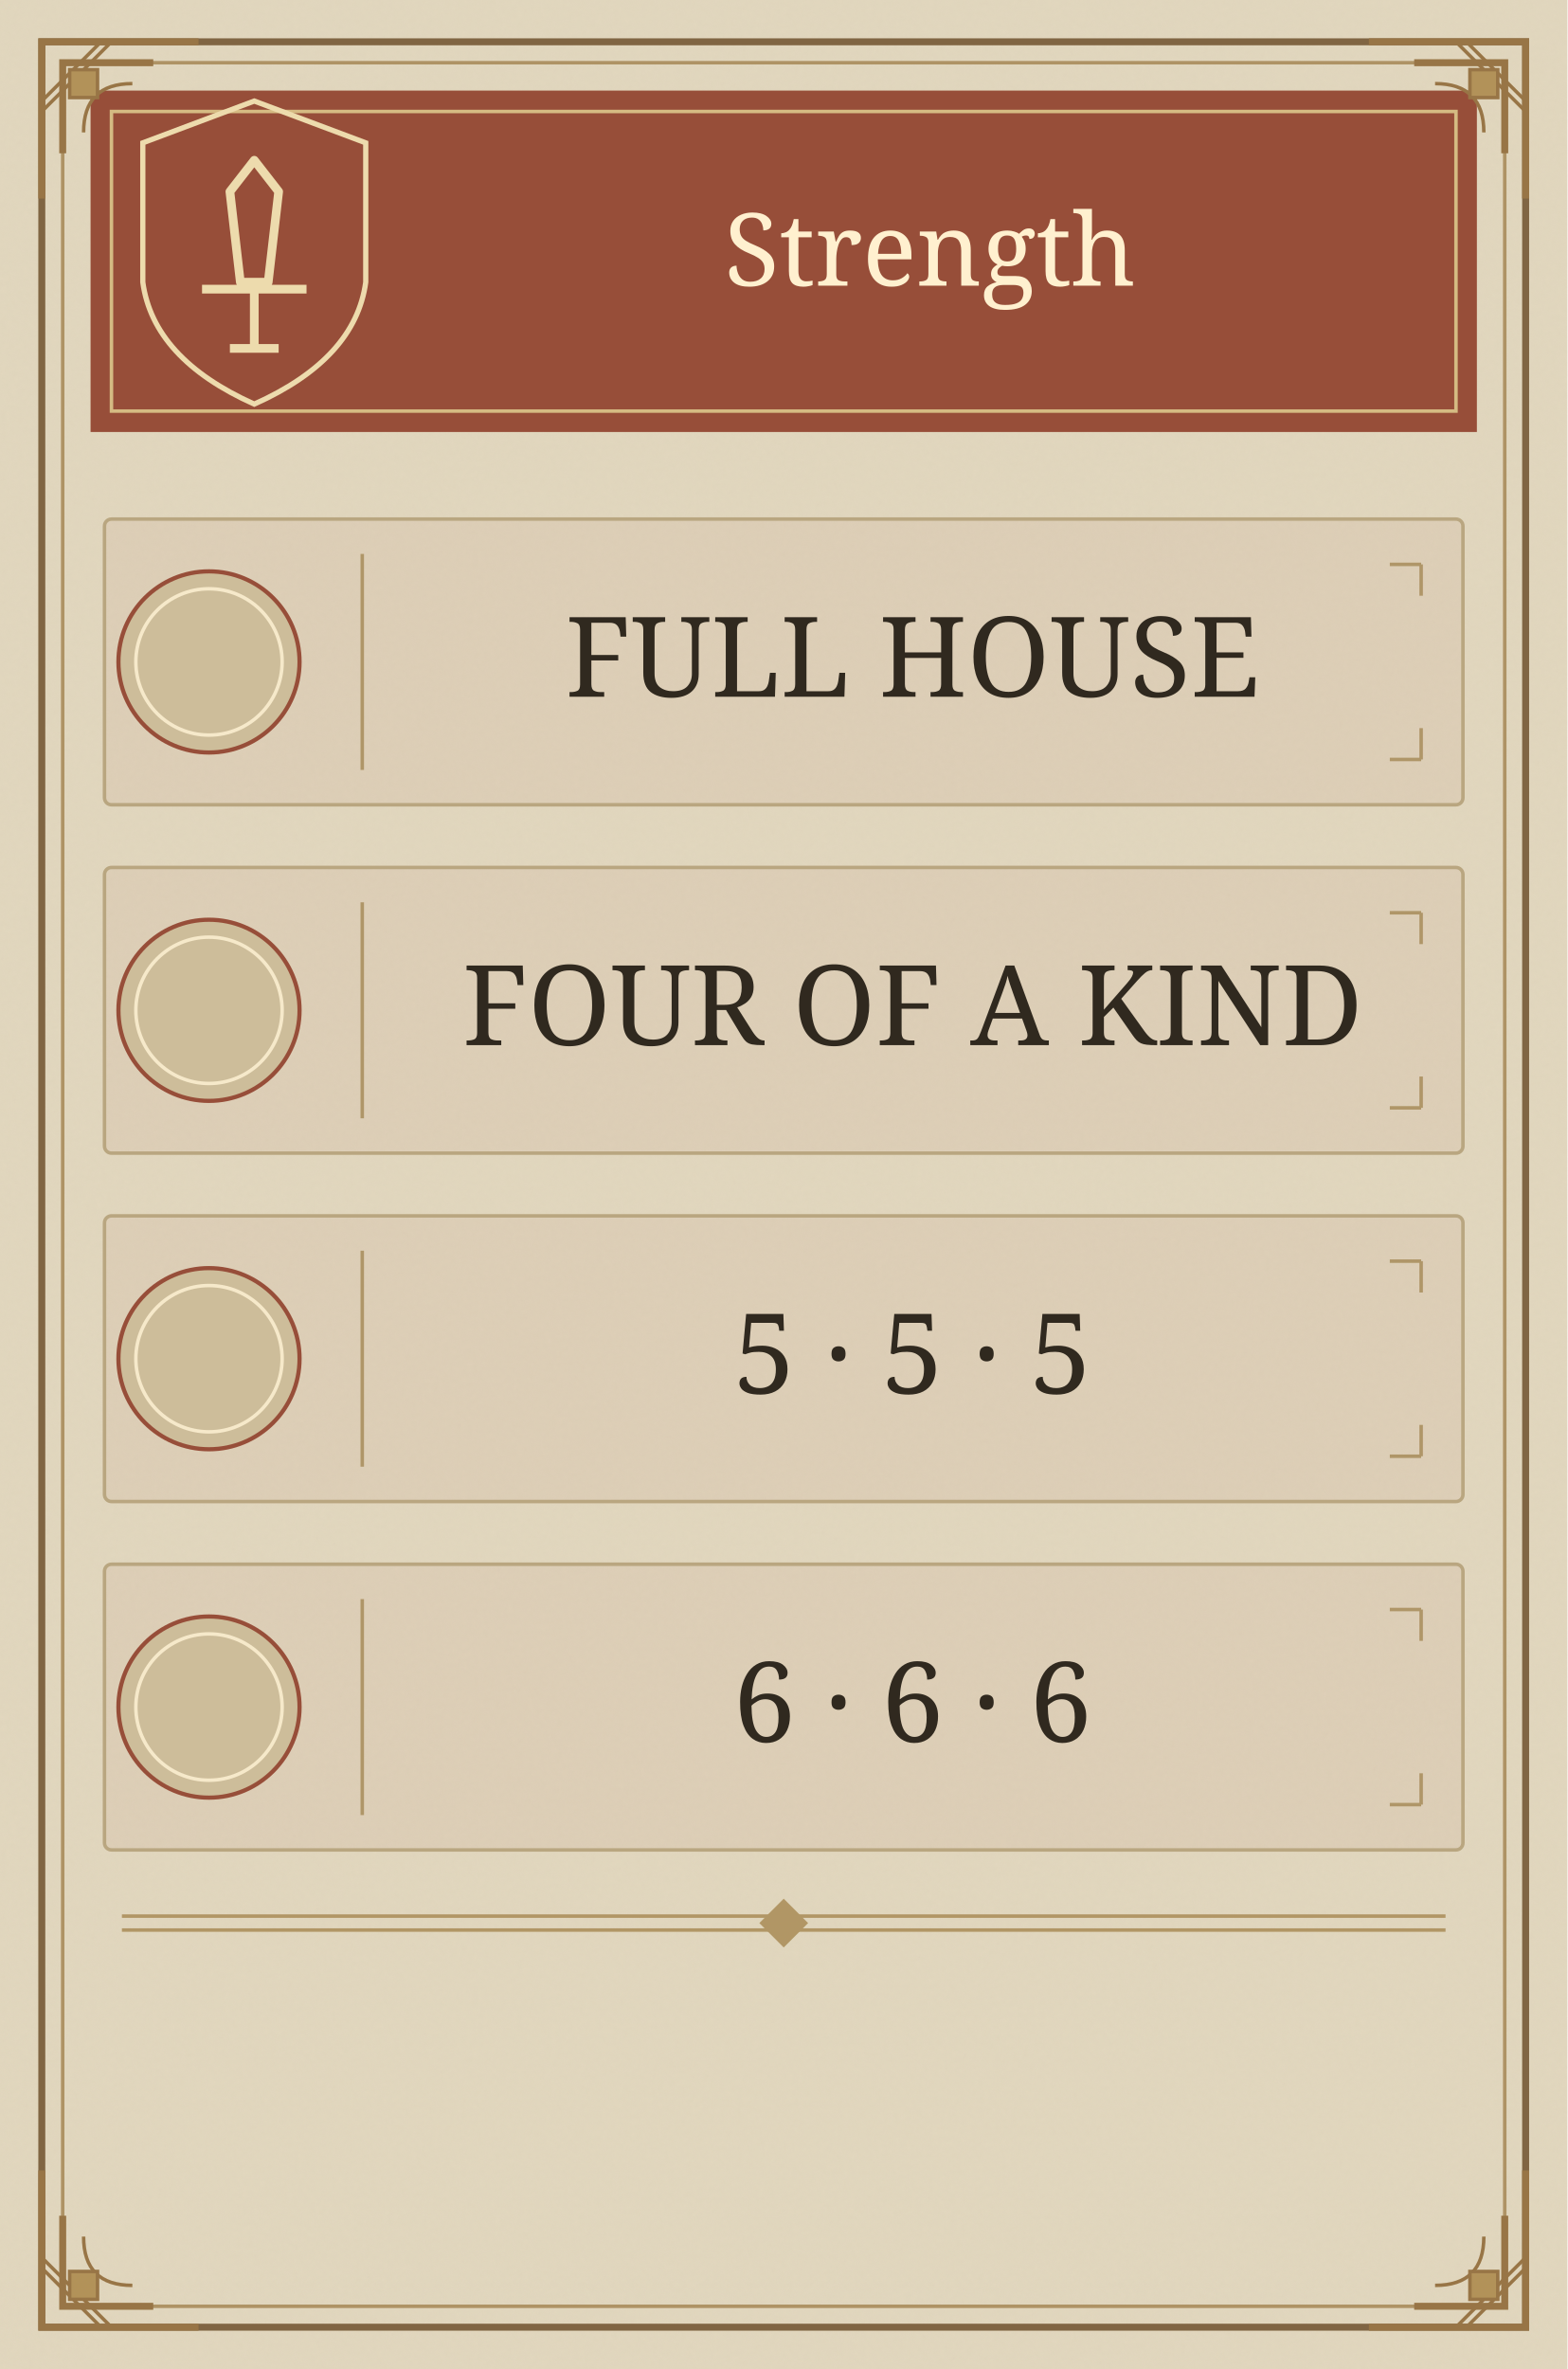
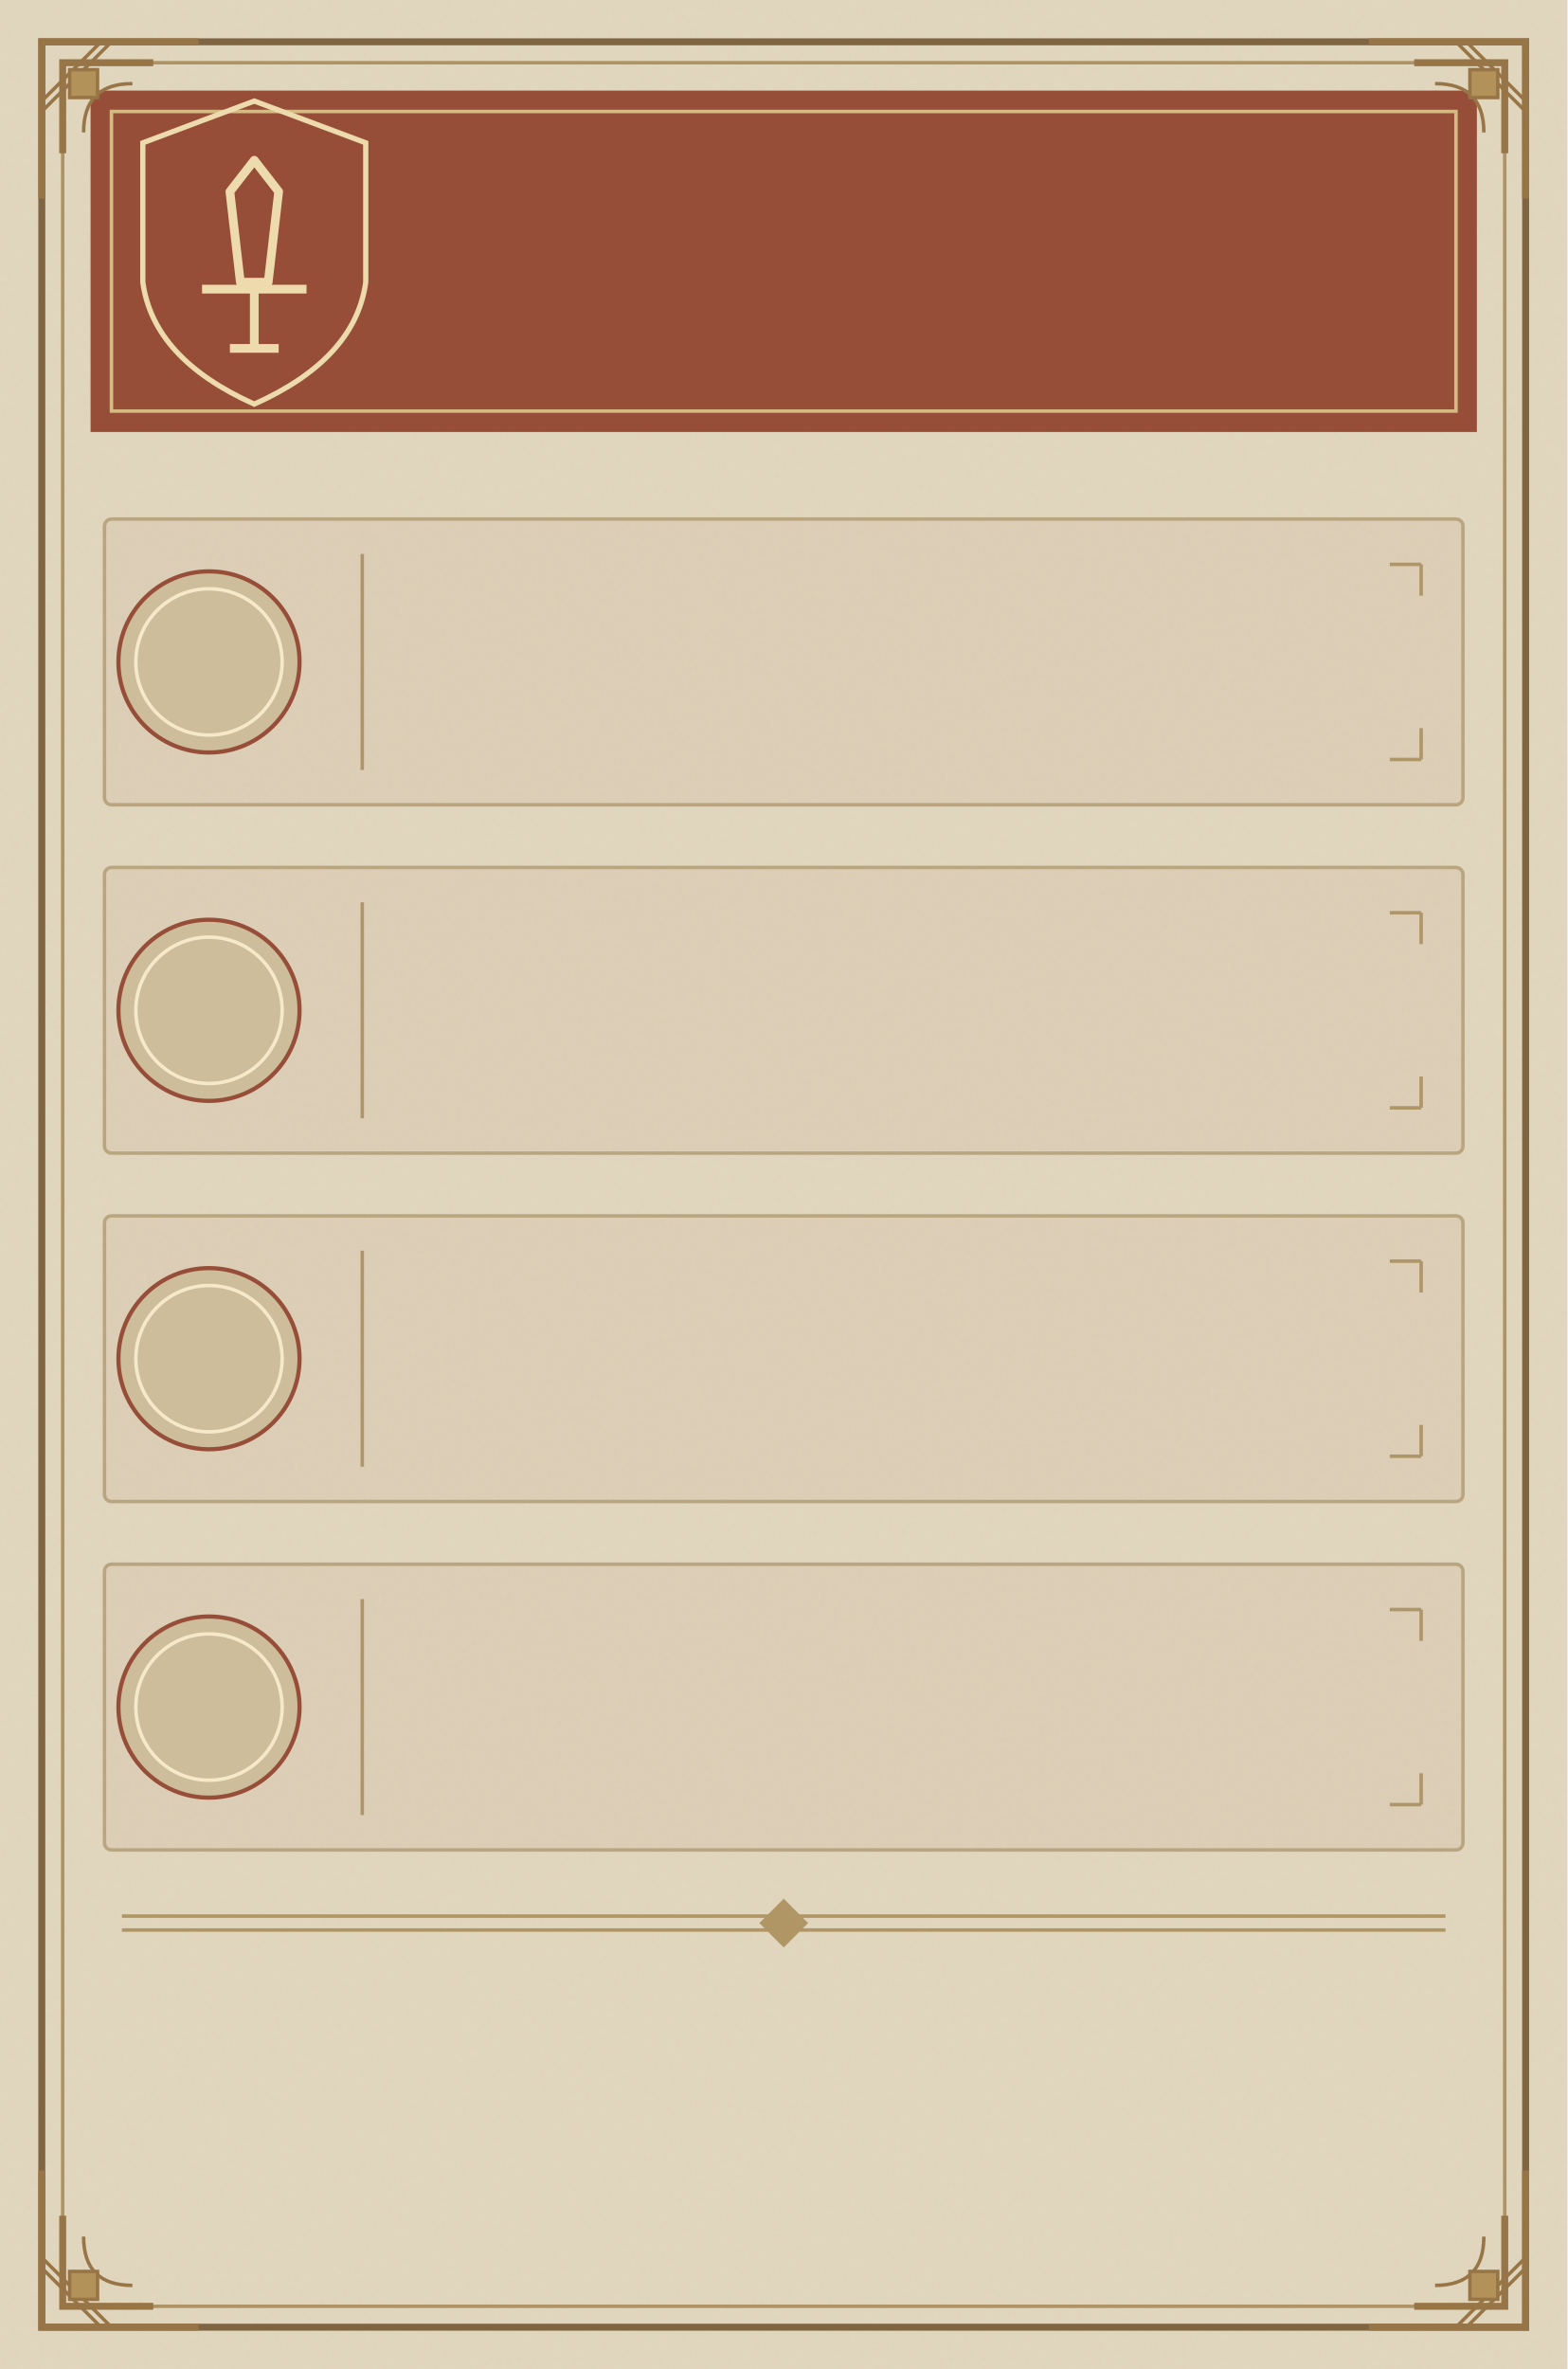
<svg xmlns="http://www.w3.org/2000/svg" width="450" height="680" viewBox="0 0 450 680">
  <defs>
    <filter id="paper">
      <feTurbulence type="fractalNoise" baseFrequency=".62" numOctaves="3" seed="17" />
      <feColorMatrix type="saturate" values="0" />
    </filter>
  </defs>
  <rect width="100%" height="100%" fill="#e1d6bd" />
  <rect width="100%" height="100%" filter="url(#paper)" opacity=".035" />
  <rect x="12" y="12" width="426" height="656" fill="none" stroke="#806543" stroke-width="2" />
  <rect x="18" y="18" width="414" height="644" fill="none" stroke="#ae9365" />
  <rect x="26" y="26" width="398" height="98" fill="#974e39" />
  <rect x="32" y="32" width="386" height="86" fill="none" stroke="#d5bb83" stroke-width="1" />
  <g transform="translate(73 72)" stroke="#eddbad" fill="none">
    <path d="M0-43 32-31V9Q29 31 0 44Q-29 31-32 9V-31Z" stroke-width="1.5" />
    <path d="M0-26 7-17 4 9H-4L-7-17ZM-15 11H15M0 11V28M-7 28H7" stroke-width="2.5" stroke-linejoin="round" />
  </g>
-   <text x="267" y="82" text-anchor="middle" font-family="Georgia, serif" font-size="29" fill="#fff0cf">Strength</text>
  <rect x="30" y="149" width="390" height="82" rx="2" fill="#974e39" fill-opacity=".055" stroke="#b9a680" />
  <path d="M104 159V221M408 162h-9M408 162v9M408 218h-9M408 218v-9" fill="none" stroke="#af9668" />
  <circle cx="60" cy="190" r="26" fill="#cdbd9a" stroke="#974e39" stroke-width="1.2" />
  <circle cx="60" cy="190" r="21" fill="none" stroke="#f6e9ca" />
-   <text x="262" y="200" text-anchor="middle" font-family="Georgia, serif" font-size="32" fill="#30291f">FULL HOUSE</text>
  <rect x="30" y="249" width="390" height="82" rx="2" fill="#974e39" fill-opacity=".055" stroke="#b9a680" />
  <path d="M104 259V321M408 262h-9M408 262v9M408 318h-9M408 318v-9" fill="none" stroke="#af9668" />
  <circle cx="60" cy="290" r="26" fill="#cdbd9a" stroke="#974e39" stroke-width="1.2" />
  <circle cx="60" cy="290" r="21" fill="none" stroke="#f6e9ca" />
-   <text x="262" y="300" text-anchor="middle" font-family="Georgia, serif" font-size="32" fill="#30291f">FOUR OF A KIND</text>
  <rect x="30" y="349" width="390" height="82" rx="2" fill="#974e39" fill-opacity=".055" stroke="#b9a680" />
  <path d="M104 359V421M408 362h-9M408 362v9M408 418h-9M408 418v-9" fill="none" stroke="#af9668" />
  <circle cx="60" cy="390" r="26" fill="#cdbd9a" stroke="#974e39" stroke-width="1.2" />
  <circle cx="60" cy="390" r="21" fill="none" stroke="#f6e9ca" />
-   <text x="262" y="400" text-anchor="middle" font-family="Georgia, serif" font-size="32" fill="#30291f">5 · 5 · 5</text>
  <rect x="30" y="449" width="390" height="82" rx="2" fill="#974e39" fill-opacity=".055" stroke="#b9a680" />
  <path d="M104 459V521M408 462h-9M408 462v9M408 518h-9M408 518v-9" fill="none" stroke="#af9668" />
  <circle cx="60" cy="490" r="26" fill="#cdbd9a" stroke="#974e39" stroke-width="1.2" />
  <circle cx="60" cy="490" r="21" fill="none" stroke="#f6e9ca" />
-   <text x="262" y="500" text-anchor="middle" font-family="Georgia, serif" font-size="32" fill="#30291f">6 · 6 · 6</text>
  <path d="M35 550H415M35 554H415" stroke="#b19665" />
  <path d="M218 552l7-7 7 7-7 7Z" fill="#b19665" />
  <g transform="translate(12 12) scale(1 1)" fill="none" stroke="#987546">
    <path d="M0 45V0H45M6 32V6H32" stroke-width="2" />
    <path d="M12 26Q12 12 26 12M0 17 17 0M20 0 0 20" />
    <path d="M8 8h8v8H8Z" fill="#b29259" />
  </g>
  <g transform="translate(438 12) scale(-1 1)" fill="none" stroke="#987546">
    <path d="M0 45V0H45M6 32V6H32" stroke-width="2" />
    <path d="M12 26Q12 12 26 12M0 17 17 0M20 0 0 20" />
    <path d="M8 8h8v8H8Z" fill="#b29259" />
  </g>
  <g transform="translate(12 668) scale(1 -1)" fill="none" stroke="#987546">
    <path d="M0 45V0H45M6 32V6H32" stroke-width="2" />
    <path d="M12 26Q12 12 26 12M0 17 17 0M20 0 0 20" />
    <path d="M8 8h8v8H8Z" fill="#b29259" />
  </g>
  <g transform="translate(438 668) scale(-1 -1)" fill="none" stroke="#987546">
    <path d="M0 45V0H45M6 32V6H32" stroke-width="2" />
    <path d="M12 26Q12 12 26 12M0 17 17 0M20 0 0 20" />
    <path d="M8 8h8v8H8Z" fill="#b29259" />
  </g>
</svg>
